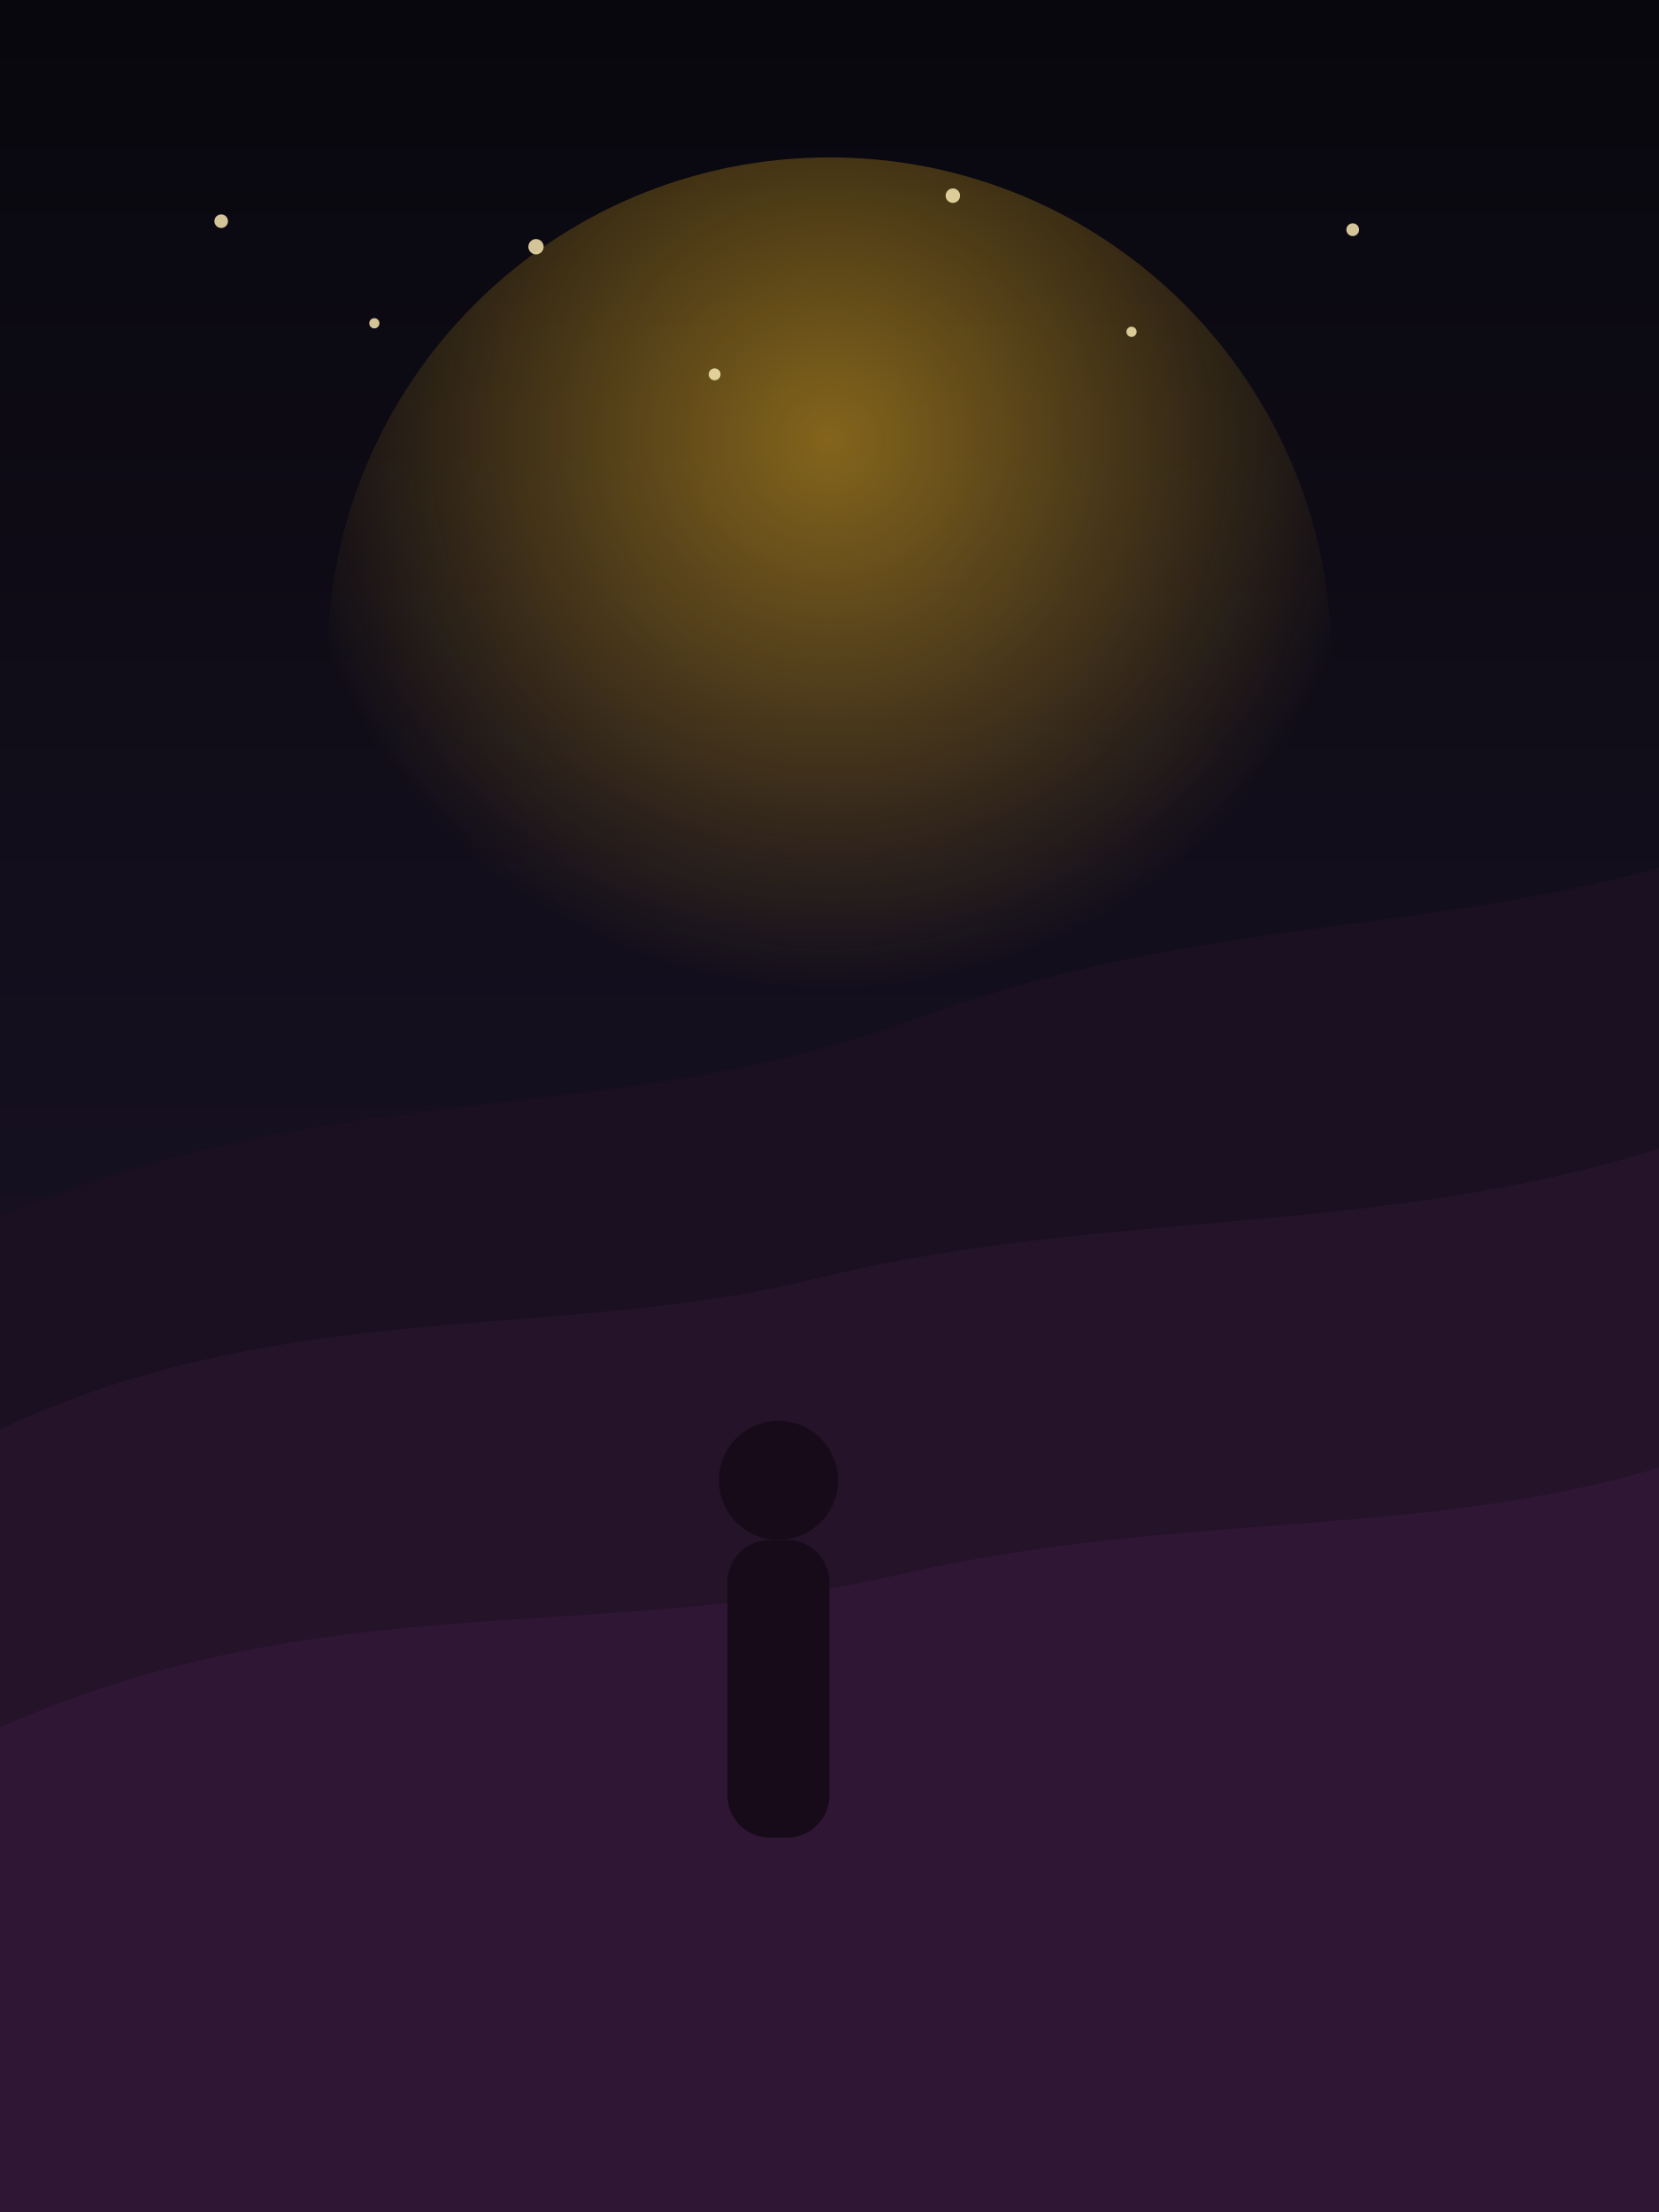
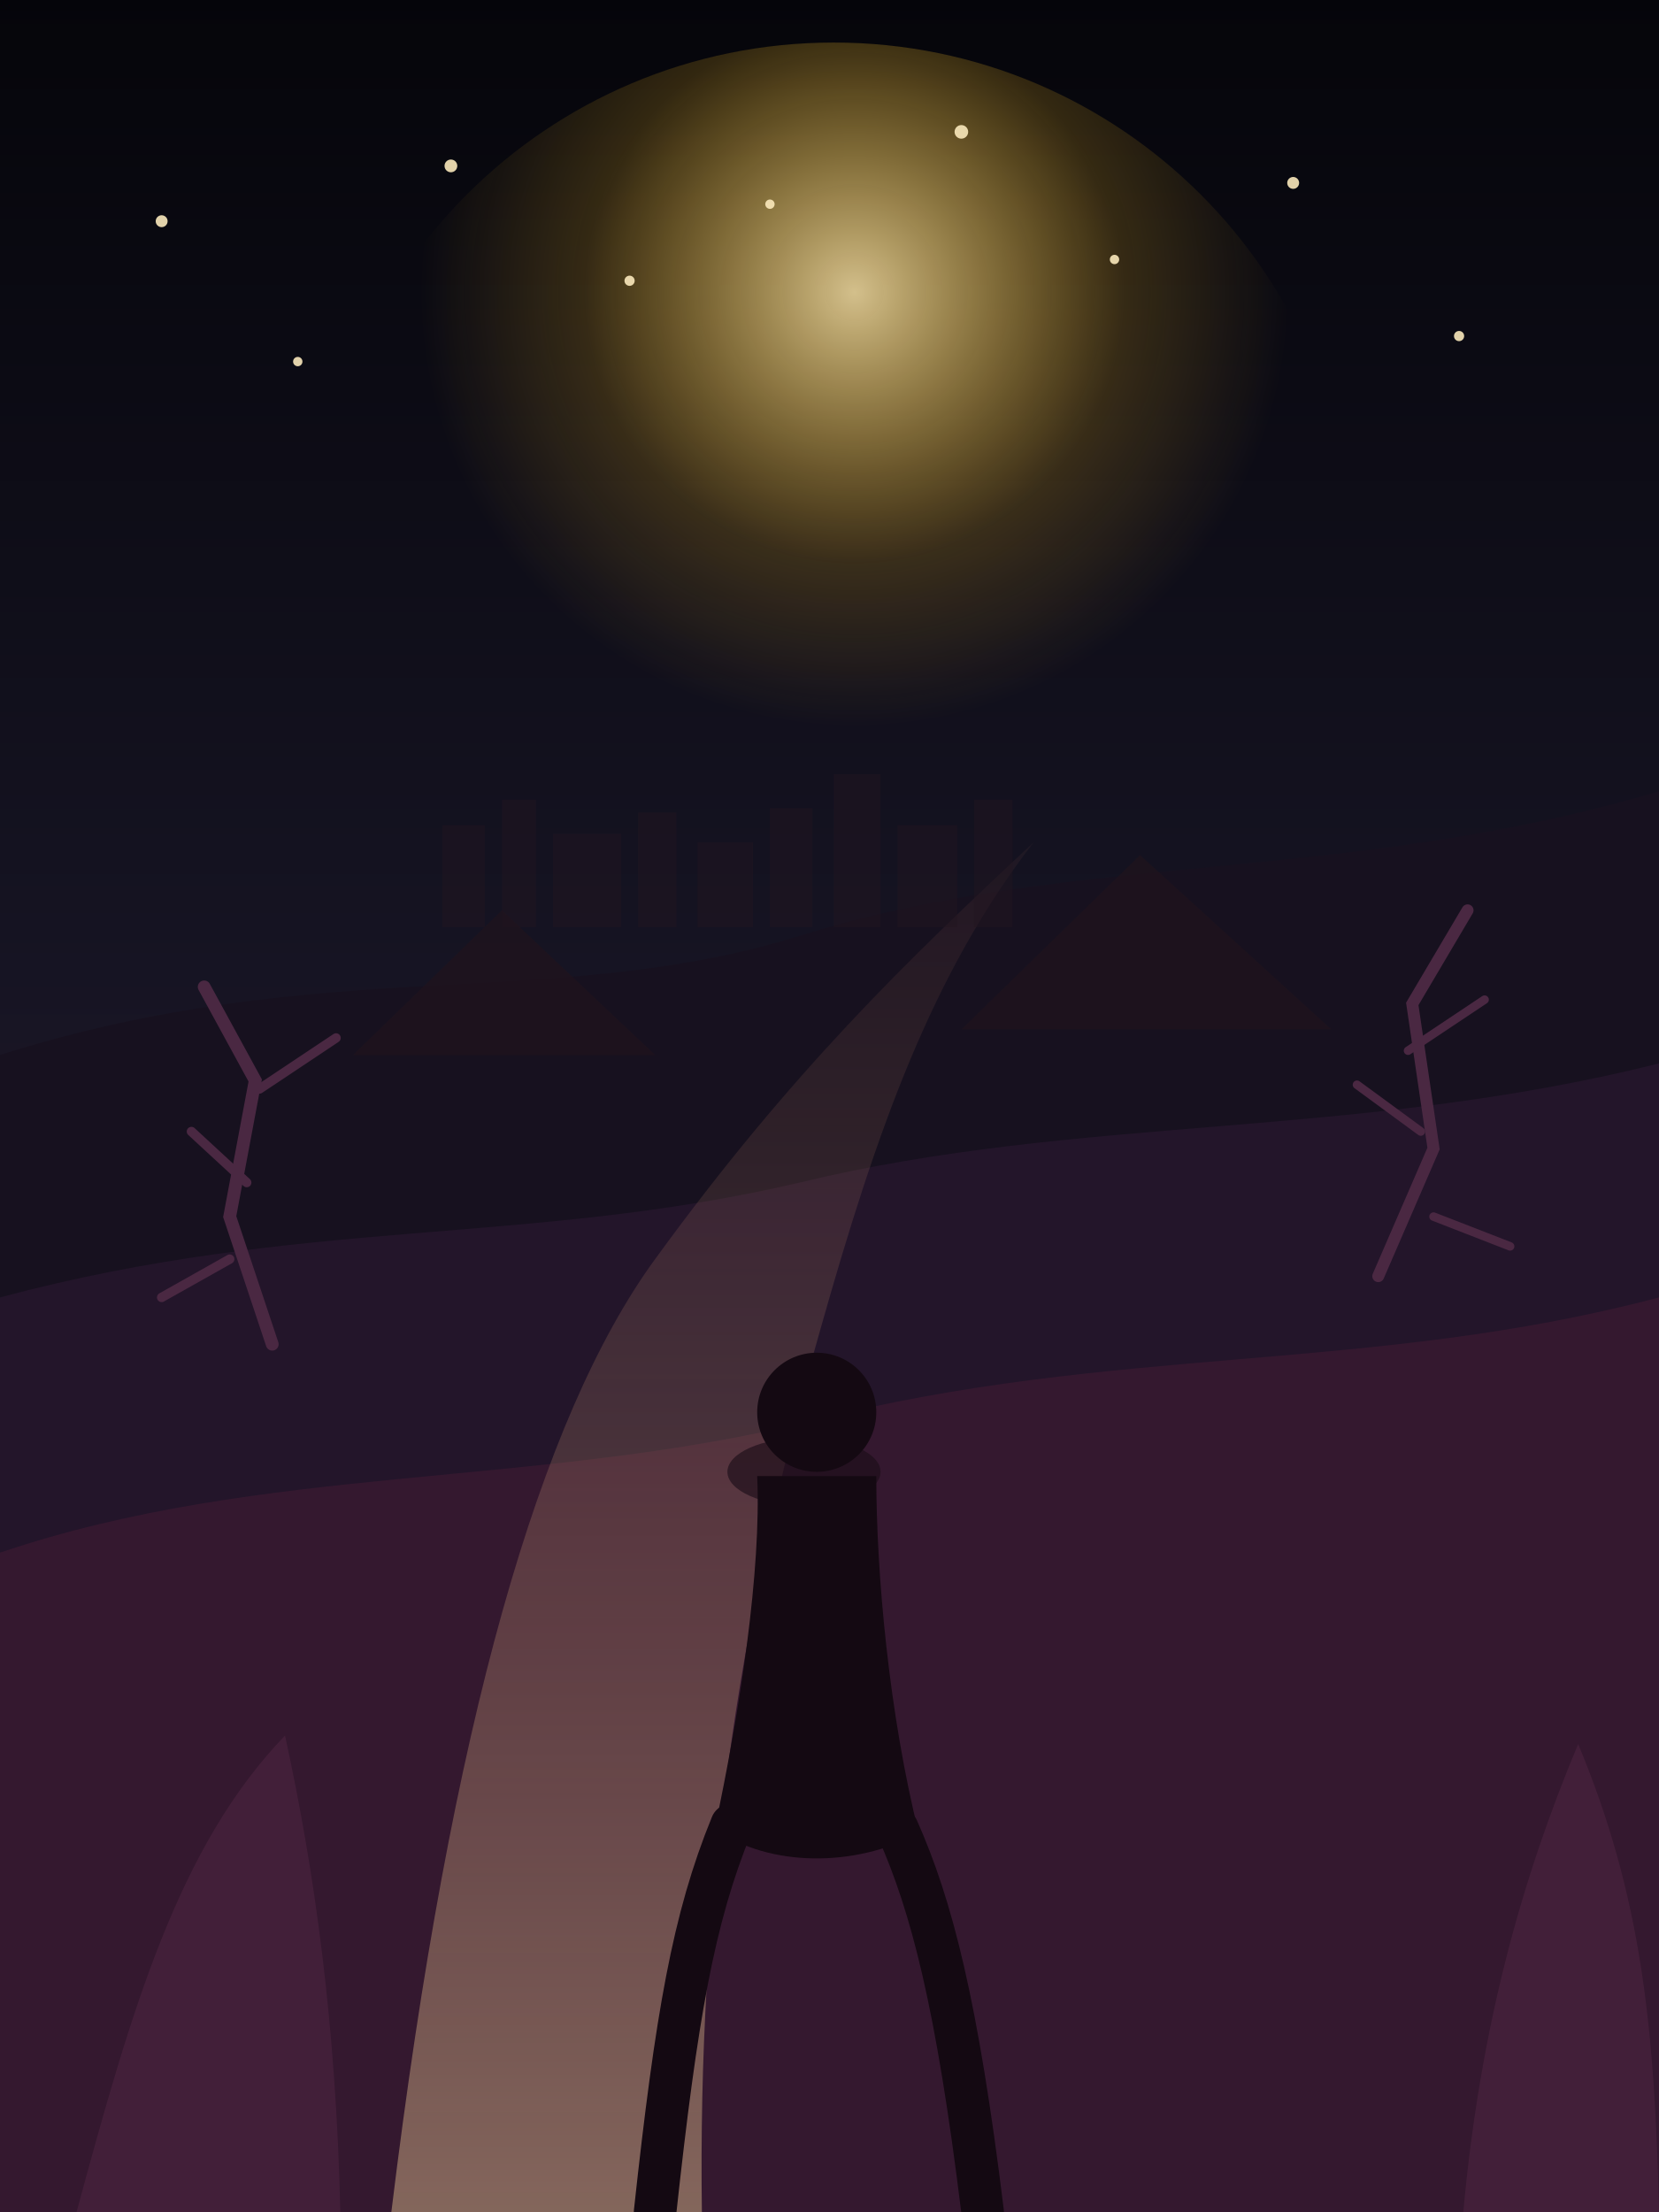
<svg xmlns="http://www.w3.org/2000/svg" viewBox="0 0 390 520">
  <defs>
-     <linearGradient id="bg" x1="0" y1="0" x2="0" y2="1">
-       <stop offset="0%" stop-color="#08070d" />
-       <stop offset="60%" stop-color="#171122" />
-       <stop offset="100%" stop-color="#2c1a2d" />
+     <linearGradient id="sky" x1="0" y1="0" x2="0" y2="1">
+       <stop offset="0%" stop-color="#05050a" />
+       <stop offset="44%" stop-color="#161423" />
+       <stop offset="100%" stop-color="#422334" />
    </linearGradient>
-     <radialGradient id="glow" cx="50%" cy="28%" r="55%">
-       <stop offset="0%" stop-color="#fbbf24" stop-opacity=".5" />
+     <radialGradient id="moonGlow" cx="52%" cy="24%" r="42%">
+       <stop offset="0%" stop-color="#ffe7a6" stop-opacity=".82" />
+       <stop offset="62%" stop-color="#fbbf24" stop-opacity=".18" />
      <stop offset="100%" stop-color="#fbbf24" stop-opacity="0" />
    </radialGradient>
+     <linearGradient id="pathGlow" x1="0" y1="0" x2="0" y2="1">
+       <stop offset="0%" stop-color="#9d5d4f" stop-opacity=".08" />
+       <stop offset="100%" stop-color="#f3d39a" stop-opacity=".42" />
+     </linearGradient>
  </defs>
-   <rect width="390" height="520" fill="url(#bg)" />
-   <circle cx="195" cy="155" r="118" fill="url(#glow)" />
-   <g fill="#f7e6b0" opacity=".85">
-     <circle cx="52" cy="52" r="1.6" />
-     <circle cx="88" cy="76" r="1.2" />
-     <circle cx="126" cy="58" r="1.8" />
-     <circle cx="168" cy="88" r="1.4" />
-     <circle cx="224" cy="46" r="1.7" />
-     <circle cx="266" cy="78" r="1.2" />
-     <circle cx="318" cy="54" r="1.5" />
+   <rect width="390" height="520" fill="url(#sky)" />
+   <circle cx="196" cy="132" r="122" fill="url(#moonGlow)" />
+   <g fill="#f9e8bb" opacity=".9">
+     <circle cx="38" cy="52" r="1.4" />
+     <circle cx="70" cy="85" r="1.1" />
+     <circle cx="106" cy="39" r="1.5" />
+     <circle cx="148" cy="66" r="1.2" />
+     <circle cx="181" cy="48" r="1.1" />
+     <circle cx="226" cy="31" r="1.6" />
+     <circle cx="262" cy="61" r="1.1" />
+     <circle cx="304" cy="43" r="1.4" />
+     <circle cx="343" cy="79" r="1.2" />
  </g>
-   <path d="M0 286 C82 252 141 266 214 240 C278 216 332 220 390 204 L390 520 L0 520 Z" fill="#1a1021" />
-   <path d="M0 336 C68 304 132 316 194 300 C262 284 323 291 390 270 L390 520 L0 520 Z" fill="#241329" />
-   <path d="M0 406 C78 372 138 387 212 370 C278 355 333 362 390 345 L390 520 L0 520 Z" fill="#2f1634" />
-   <circle cx="183" cy="348" r="14" fill="#180b19" />
-   <rect x="171" y="362" width="24" height="70" rx="10" fill="#180b19" />
+   <path d="M0 248 C76 224 130 238 188 220 C252 200 316 208 390 186 L390 520 L0 520 Z" fill="#17111f" />
+   <path d="M0 305 C71 286 124 293 188 278 C254 262 318 268 390 250 L390 520 L0 520 Z" fill="#23152a" />
+   <path d="M0 365 C62 344 126 350 191 334 C262 316 322 323 390 305 L390 520 L0 520 Z" fill="#34182f" />
+   <path d="M165 520 C164 448 173 382 193 312 C206 266 219 229 243 198 C213 226 186 252 154 296 C127 333 106 405 92 520 Z" fill="url(#pathGlow)" />
+   <g opacity=".48">
+     <rect x="104" y="194" width="10" height="24" fill="#221520" />
+     <rect x="118" y="188" width="8" height="30" fill="#221520" />
+     <rect x="130" y="196" width="16" height="22" fill="#221520" />
+     <rect x="150" y="191" width="9" height="27" fill="#221520" />
+     <rect x="164" y="198" width="13" height="20" fill="#221520" />
+     <rect x="181" y="190" width="10" height="28" fill="#221520" />
+     <rect x="196" y="182" width="11" height="36" fill="#221520" />
+     <rect x="211" y="194" width="14" height="24" fill="#221520" />
+     <rect x="229" y="188" width="9" height="30" fill="#221520" />
+   </g>
+   <path d="M83 248 L118 214 L154 248 Z" fill="#20131c" opacity=".7" />
+   <path d="M226 242 L268 201 L313 242 Z" fill="#20131c" opacity=".62" />
+   <g fill="none" stroke="#4a2842" stroke-linecap="round">
+     <path d="M64 316 L54 286 L60 254 L48 232" stroke-width="3" />
+     <path d="M58 278 L45 266 M61 256 L79 244 M54 296 L38 305" stroke-width="2.2" />
+     <path d="M324 300 L337 270 L332 236 L345 214" stroke-width="2.8" />
+     <path d="M334 266 L319 255 M331 247 L349 235 M337 286 L355 293" stroke-width="2" />
+   </g>
+   <ellipse cx="189" cy="346" rx="18" ry="8" fill="#1a0d17" opacity=".64" />
+   <circle cx="192" cy="332" r="14" fill="#140912" />
+   <path d="M178 347 C179 369 174 402 168 430 C181 439 201 439 216 431 C209 403 206 370 206 347 Z" fill="#140912" />
+   <path d="M154 520 C159 474 163 451 172 429 M231 520 C225 471 219 448 211 430" stroke="#140912" stroke-width="10" stroke-linecap="round" />
+   <g fill="#5c2c4a" opacity=".36">
+     <path d="M18 520 C31 472 42 434 67 408 C74 440 79 476 80 520 Z" />
+     <path d="M344 520 C348 476 358 441 371 410 C386 446 389 477 390 520 Z" />
+   </g>
</svg>
